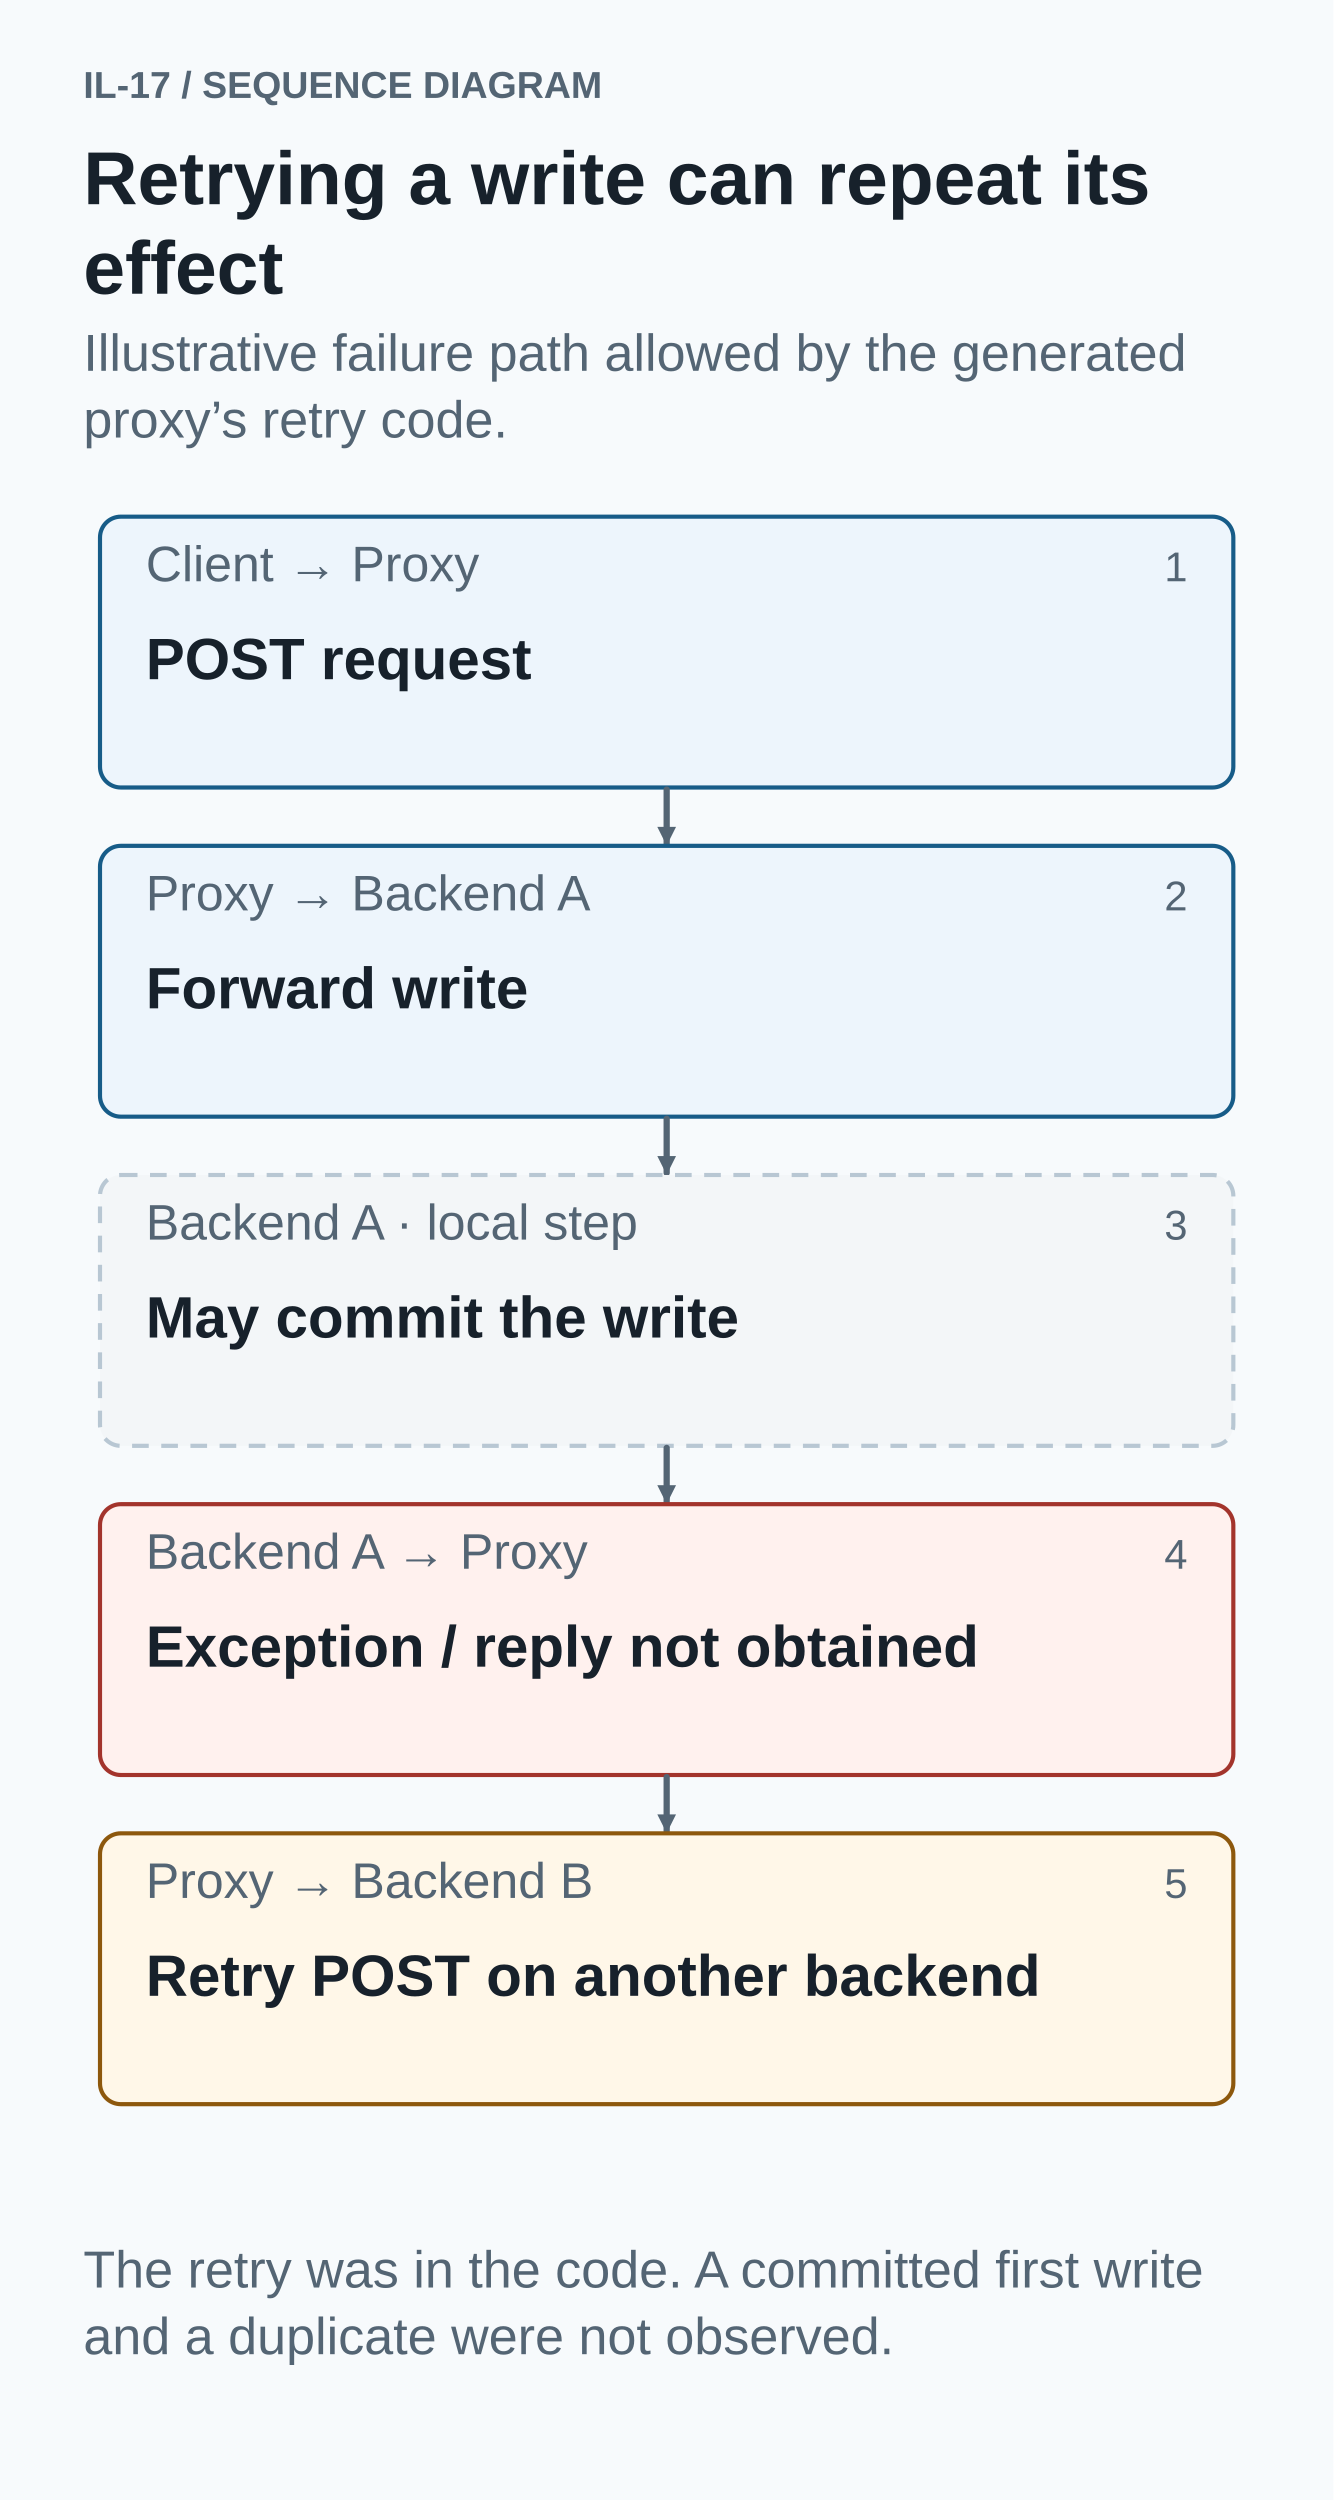
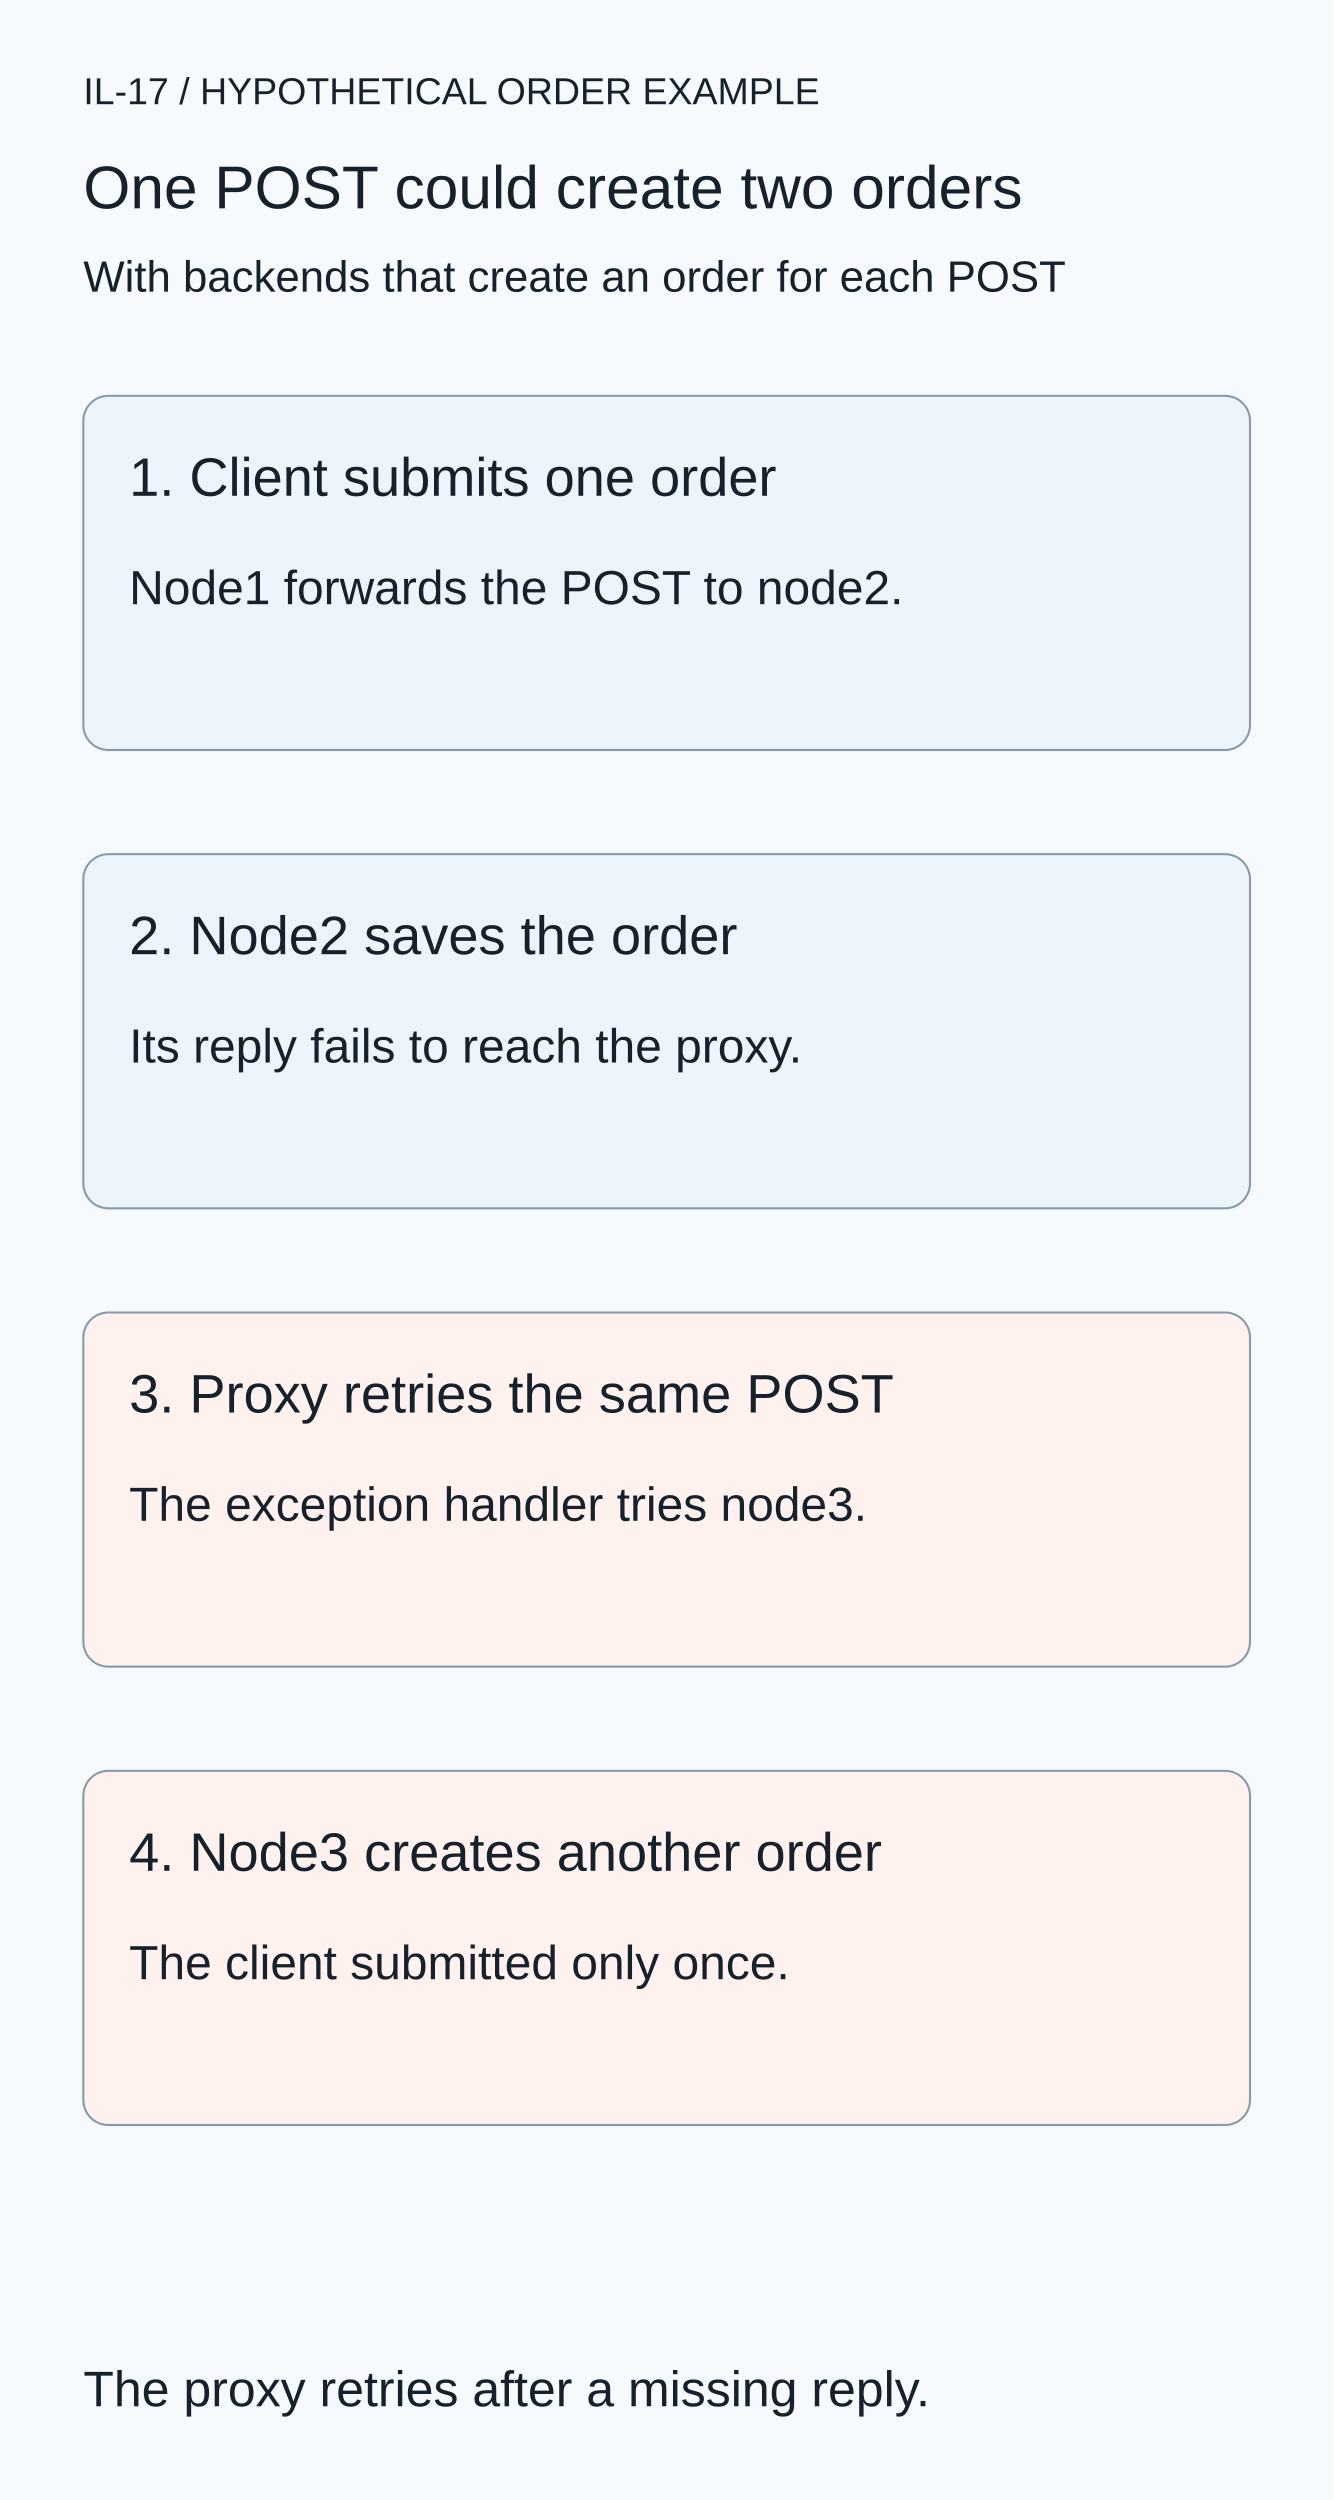
<svg xmlns="http://www.w3.org/2000/svg" width="640" height="1200" viewBox="0 0 640 1200" role="img" aria-labelledby="title desc">
-   <style>text{font-family:Arial,Helvetica,sans-serif;fill:#17212b} .label{font-weight:700} .small{fill:#546574}</style>
-   <defs>
-     <marker id="blue" viewBox="0 0 10 10" refX="9" refY="5" markerWidth="9" markerHeight="9" orient="auto" markerUnits="userSpaceOnUse">
-       <path d="M0 0 L10 5 L0 10Z" fill="#175c88" />
-     </marker>
-     <marker id="blue-start" viewBox="0 0 10 10" refX="1" refY="5" markerWidth="9" markerHeight="9" orient="auto" markerUnits="userSpaceOnUse">
-       <path d="M10 0 L0 5 L10 10Z" fill="#175c88" />
-     </marker>
-     <marker id="green" viewBox="0 0 10 10" refX="9" refY="5" markerWidth="9" markerHeight="9" orient="auto" markerUnits="userSpaceOnUse">
-       <path d="M0 0 L10 5 L0 10Z" fill="#176b50" />
-     </marker>
-     <marker id="green-start" viewBox="0 0 10 10" refX="1" refY="5" markerWidth="9" markerHeight="9" orient="auto" markerUnits="userSpaceOnUse">
-       <path d="M10 0 L0 5 L10 10Z" fill="#176b50" />
-     </marker>
-     <marker id="red" viewBox="0 0 10 10" refX="9" refY="5" markerWidth="9" markerHeight="9" orient="auto" markerUnits="userSpaceOnUse">
-       <path d="M0 0 L10 5 L0 10Z" fill="#a3342c" />
-     </marker>
-     <marker id="red-start" viewBox="0 0 10 10" refX="1" refY="5" markerWidth="9" markerHeight="9" orient="auto" markerUnits="userSpaceOnUse">
-       <path d="M10 0 L0 5 L10 10Z" fill="#a3342c" />
-     </marker>
-     <marker id="amber" viewBox="0 0 10 10" refX="9" refY="5" markerWidth="9" markerHeight="9" orient="auto" markerUnits="userSpaceOnUse">
-       <path d="M0 0 L10 5 L0 10Z" fill="#8d580d" />
-     </marker>
-     <marker id="amber-start" viewBox="0 0 10 10" refX="1" refY="5" markerWidth="9" markerHeight="9" orient="auto" markerUnits="userSpaceOnUse">
-       <path d="M10 0 L0 5 L10 10Z" fill="#8d580d" />
-     </marker>
-     <marker id="ink" viewBox="0 0 10 10" refX="9" refY="5" markerWidth="9" markerHeight="9" orient="auto" markerUnits="userSpaceOnUse">
-       <path d="M0 0 L10 5 L0 10Z" fill="#17212b" />
-     </marker>
-     <marker id="ink-start" viewBox="0 0 10 10" refX="1" refY="5" markerWidth="9" markerHeight="9" orient="auto" markerUnits="userSpaceOnUse">
-       <path d="M10 0 L0 5 L10 10Z" fill="#17212b" />
-     </marker>
-     <marker id="muted" viewBox="0 0 10 10" refX="9" refY="5" markerWidth="9" markerHeight="9" orient="auto" markerUnits="userSpaceOnUse">
-       <path d="M0 0 L10 5 L0 10Z" fill="#546574" />
-     </marker>
-     <marker id="muted-start" viewBox="0 0 10 10" refX="1" refY="5" markerWidth="9" markerHeight="9" orient="auto" markerUnits="userSpaceOnUse">
-       <path d="M10 0 L0 5 L10 10Z" fill="#546574" />
-     </marker>
-     <marker id="line" viewBox="0 0 10 10" refX="9" refY="5" markerWidth="9" markerHeight="9" orient="auto" markerUnits="userSpaceOnUse">
-       <path d="M0 0 L10 5 L0 10Z" fill="#b8c7d3" />
-     </marker>
-     <marker id="line-start" viewBox="0 0 10 10" refX="1" refY="5" markerWidth="9" markerHeight="9" orient="auto" markerUnits="userSpaceOnUse">
-       <path d="M10 0 L0 5 L10 10Z" fill="#b8c7d3" />
-     </marker>
-   </defs>
+   <style>text{font-family:Arial,Helvetica,sans-serif;fill:#17212b}</style>
  <rect width="640" height="1200" fill="#f7fafc" />
-   <text x="40" y="47" font-size="18" fill="#546574" style="fill:#546574" text-anchor="start" font-weight="700">IL-17  /  SEQUENCE DIAGRAM</text>
-   <text x="40" y="98" font-size="36" fill="#17212b" style="fill:#17212b" text-anchor="start" font-weight="700">Retrying a write can repeat its</text>
-   <text x="40" y="141" font-size="36" fill="#17212b" style="fill:#17212b" text-anchor="start" font-weight="700">effect</text>
-   <text x="40" y="178" font-size="25" fill="#546574" style="fill:#546574" text-anchor="start">Illustrative failure path allowed by the generated</text>
-   <text x="40" y="210" font-size="25" fill="#546574" style="fill:#546574" text-anchor="start">proxy’s retry code.</text>
-   <rect x="48" y="248" width="544" height="130" rx="10" fill="#edf5fc" stroke="#175c88" stroke-width="2" />
-   <text x="70" y="279" font-size="24" fill="#546574" style="fill:#546574" text-anchor="start">Client → Proxy</text>
-   <text x="70" y="326" font-size="28" fill="#17212b" style="fill:#17212b" text-anchor="start" font-weight="700">POST request</text>
-   <text x="570" y="279" font-size="20" fill="#546574" style="fill:#546574" text-anchor="end">1</text>
-   <path d="M320 379 L320 405" fill="none" stroke="#546574" stroke-width="3" stroke-linecap="round" stroke-linejoin="round" marker-end="url(#muted)" />
-   <rect x="48" y="406" width="544" height="130" rx="10" fill="#edf5fc" stroke="#175c88" stroke-width="2" />
-   <text x="70" y="437" font-size="24" fill="#546574" style="fill:#546574" text-anchor="start">Proxy → Backend A</text>
-   <text x="70" y="484" font-size="28" fill="#17212b" style="fill:#17212b" text-anchor="start" font-weight="700">Forward write</text>
-   <text x="570" y="437" font-size="20" fill="#546574" style="fill:#546574" text-anchor="end">2</text>
-   <path d="M320 537 L320 563" fill="none" stroke="#546574" stroke-width="3" stroke-linecap="round" stroke-linejoin="round" marker-end="url(#muted)" />
-   <rect x="48" y="564" width="544" height="130" rx="10" fill="#f3f6f8" stroke="#b8c7d3" stroke-width="2" stroke-dasharray="8 6" />
-   <text x="70" y="595" font-size="24" fill="#546574" style="fill:#546574" text-anchor="start">Backend A · local step</text>
-   <text x="70" y="642" font-size="28" fill="#17212b" style="fill:#17212b" text-anchor="start" font-weight="700">May commit the write</text>
-   <text x="570" y="595" font-size="20" fill="#546574" style="fill:#546574" text-anchor="end">3</text>
-   <path d="M320 695 L320 721" fill="none" stroke="#546574" stroke-width="3" stroke-linecap="round" stroke-linejoin="round" marker-end="url(#muted)" />
-   <rect x="48" y="722" width="544" height="130" rx="10" fill="#fff1ee" stroke="#a3342c" stroke-width="2" />
-   <text x="70" y="753" font-size="24" fill="#546574" style="fill:#546574" text-anchor="start">Backend A → Proxy</text>
-   <text x="70" y="800" font-size="28" fill="#17212b" style="fill:#17212b" text-anchor="start" font-weight="700">Exception / reply not obtained</text>
-   <text x="570" y="753" font-size="20" fill="#546574" style="fill:#546574" text-anchor="end">4</text>
-   <path d="M320 853 L320 879" fill="none" stroke="#546574" stroke-width="3" stroke-linecap="round" stroke-linejoin="round" marker-end="url(#muted)" />
-   <rect x="48" y="880" width="544" height="130" rx="10" fill="#fff7e8" stroke="#8d580d" stroke-width="2" />
-   <text x="70" y="911" font-size="24" fill="#546574" style="fill:#546574" text-anchor="start">Proxy → Backend B</text>
-   <text x="70" y="958" font-size="28" fill="#17212b" style="fill:#17212b" text-anchor="start" font-weight="700">Retry POST on another backend</text>
-   <text x="570" y="911" font-size="20" fill="#546574" style="fill:#546574" text-anchor="end">5</text>
-   <text x="40" y="1098" font-size="25" fill="#546574" style="fill:#546574" text-anchor="start">The retry was in the code. A committed first write</text>
-   <text x="40" y="1130" font-size="25" fill="#546574" style="fill:#546574" text-anchor="start">and a duplicate were not observed.</text>
+   <text x="40" y="50" font-size="18">IL-17 / HYPOTHETICAL ORDER EXAMPLE</text>
+   <text x="40" y="100" font-size="29">One POST could create two orders</text>
+   <text x="40" y="140" font-size="21">With backends that create an order for each POST</text>
+   <g data-bounds="40,190,560,170">
+     <rect x="40" y="190" width="560" height="170" rx="12" fill="#edf5fc" stroke="#879aa9" />
+     <text x="62" y="238" font-size="26">1. Client submits one order</text>
+     <text x="62" y="290" font-size="23">Node1 forwards the POST to node2.</text>
+   </g>
+   <g data-bounds="40,410,560,170">
+     <rect x="40" y="410" width="560" height="170" rx="12" fill="#edf5fc" stroke="#879aa9" />
+     <text x="62" y="458" font-size="26">2. Node2 saves the order</text>
+     <text x="62" y="510" font-size="23">Its reply fails to reach the proxy.</text>
+   </g>
+   <g data-bounds="40,630,560,170">
+     <rect x="40" y="630" width="560" height="170" rx="12" fill="#fff1ee" stroke="#879aa9" />
+     <text x="62" y="678" font-size="26">3. Proxy retries the same POST</text>
+     <text x="62" y="730" font-size="23">The exception handler tries node3.</text>
+   </g>
+   <g data-bounds="40,850,560,170">
+     <rect x="40" y="850" width="560" height="170" rx="12" fill="#fff1ee" stroke="#879aa9" />
+     <text x="62" y="898" font-size="26">4. Node3 creates another order</text>
+     <text x="62" y="950" font-size="23">The client submitted only once.</text>
+   </g>
+   <text x="40" y="1155" font-size="24">The proxy retries after a missing reply.</text>
</svg>
